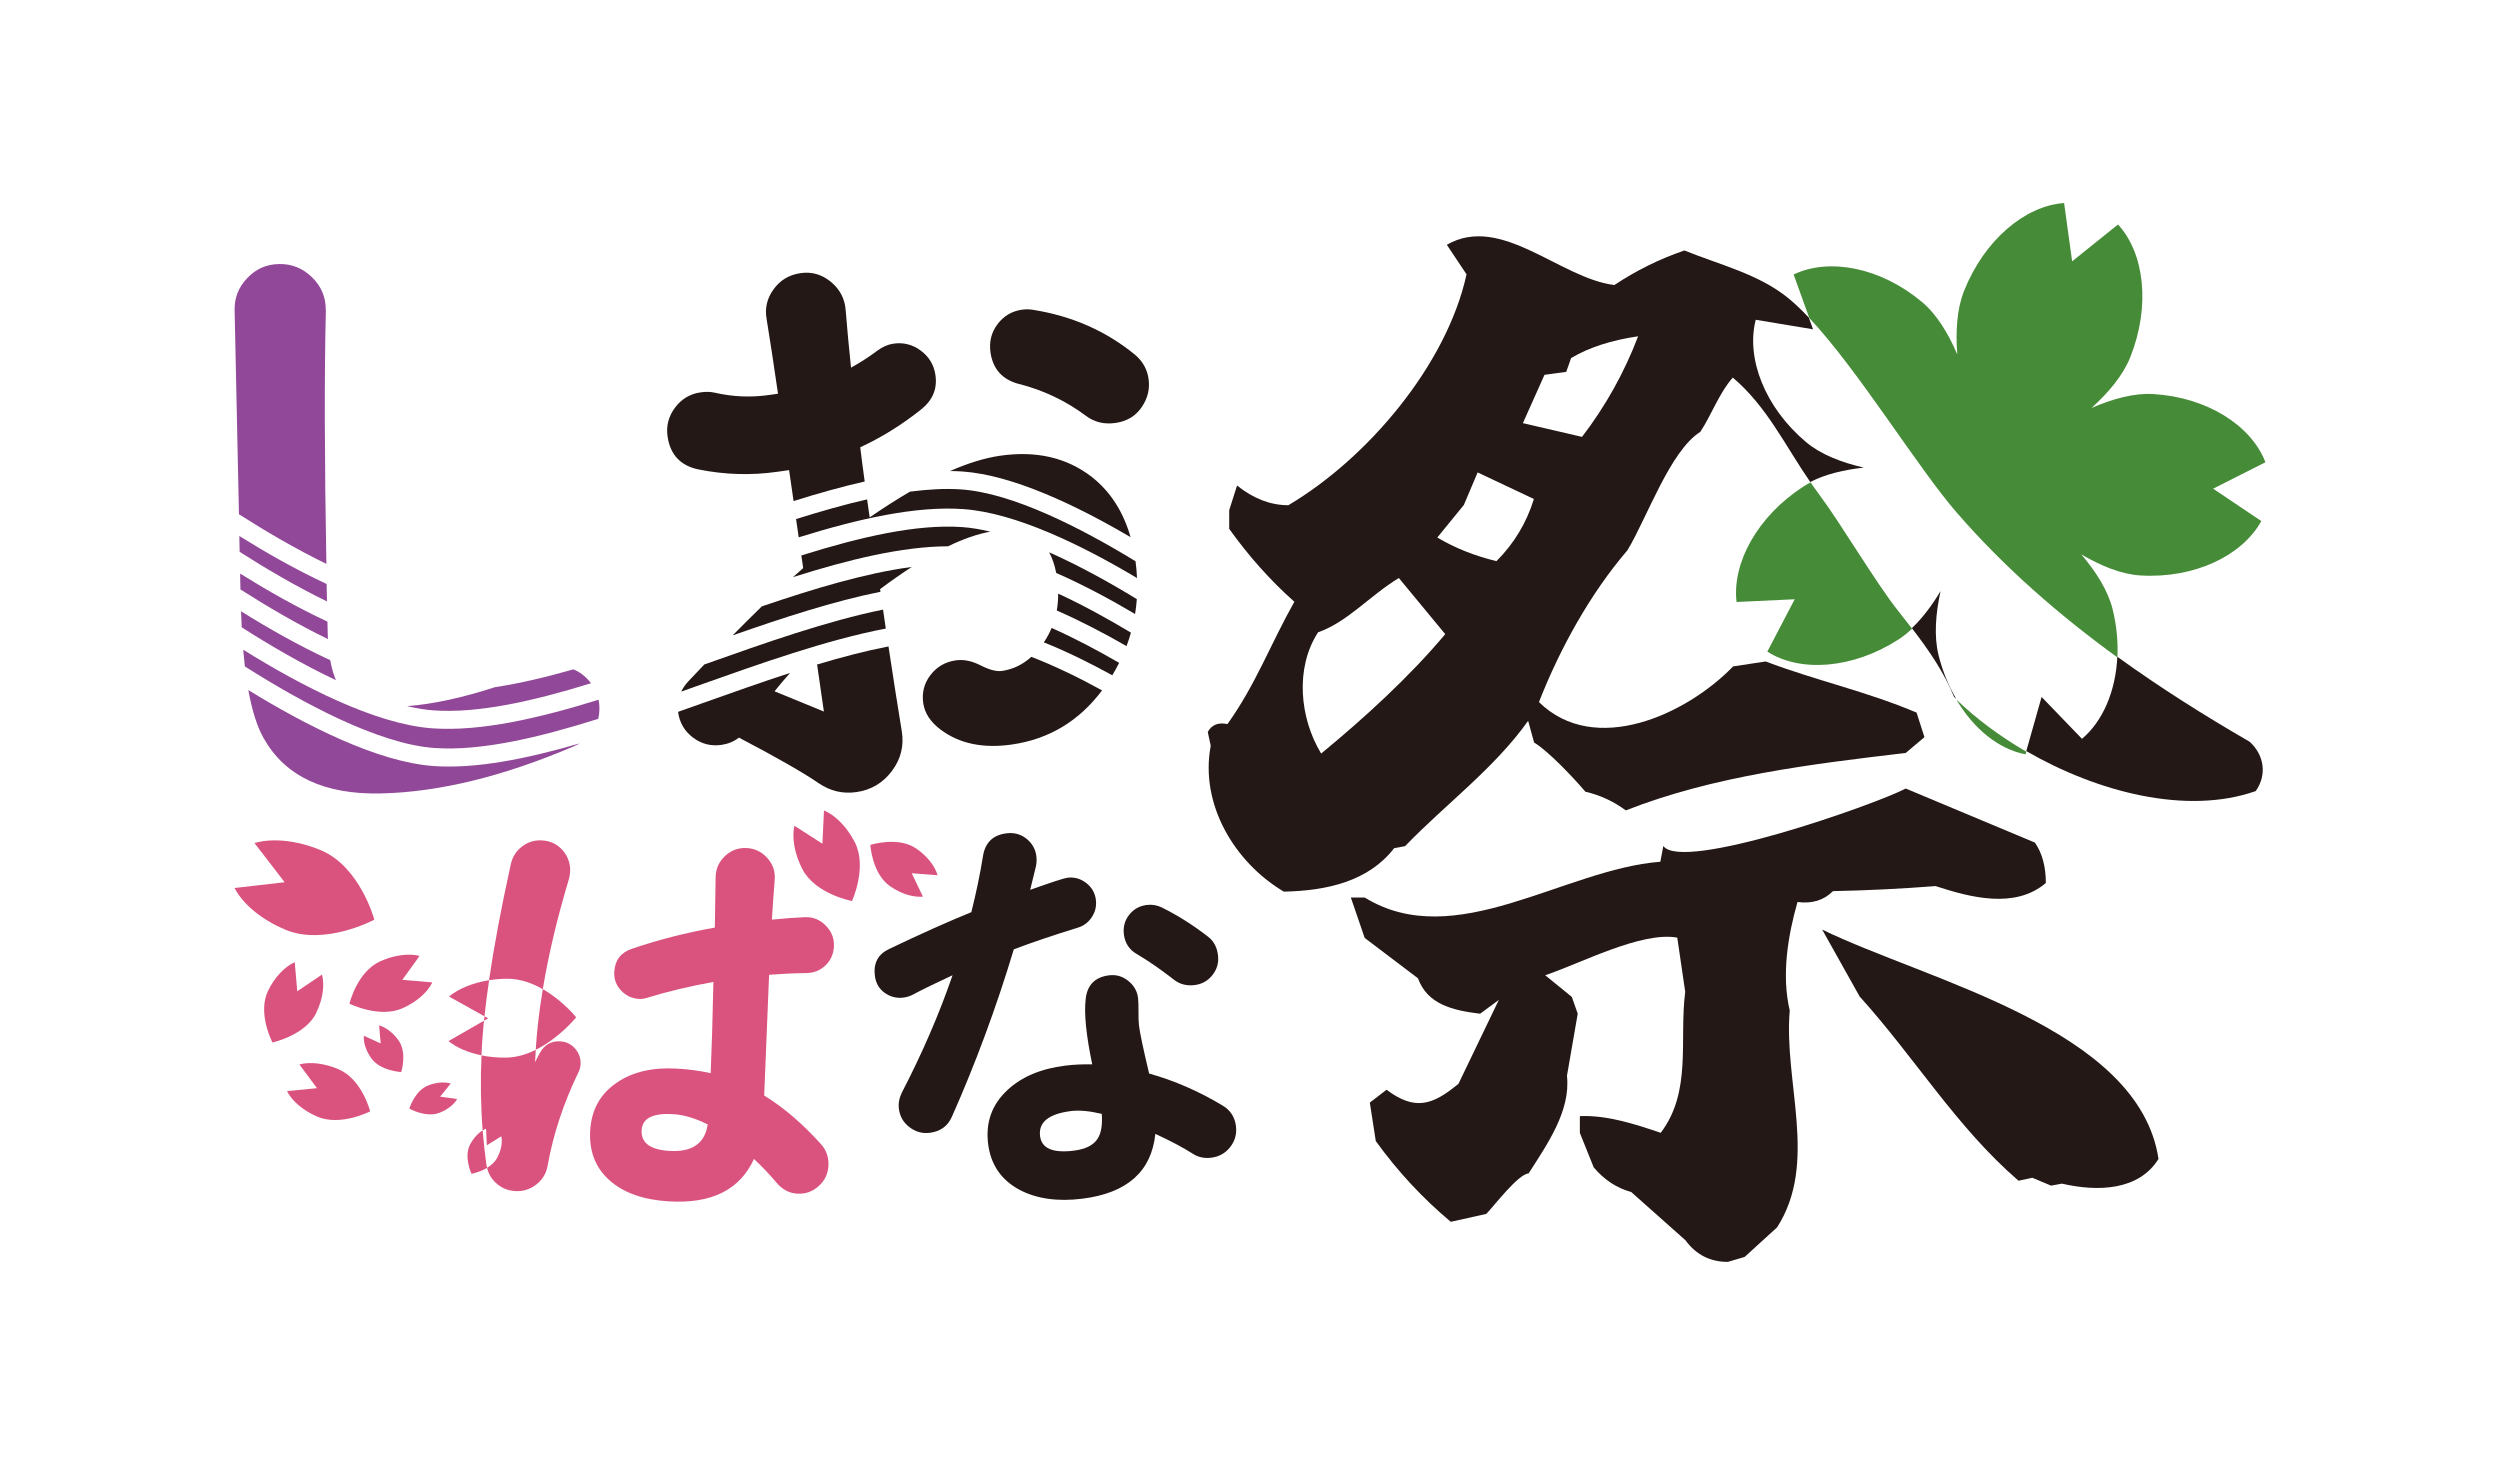
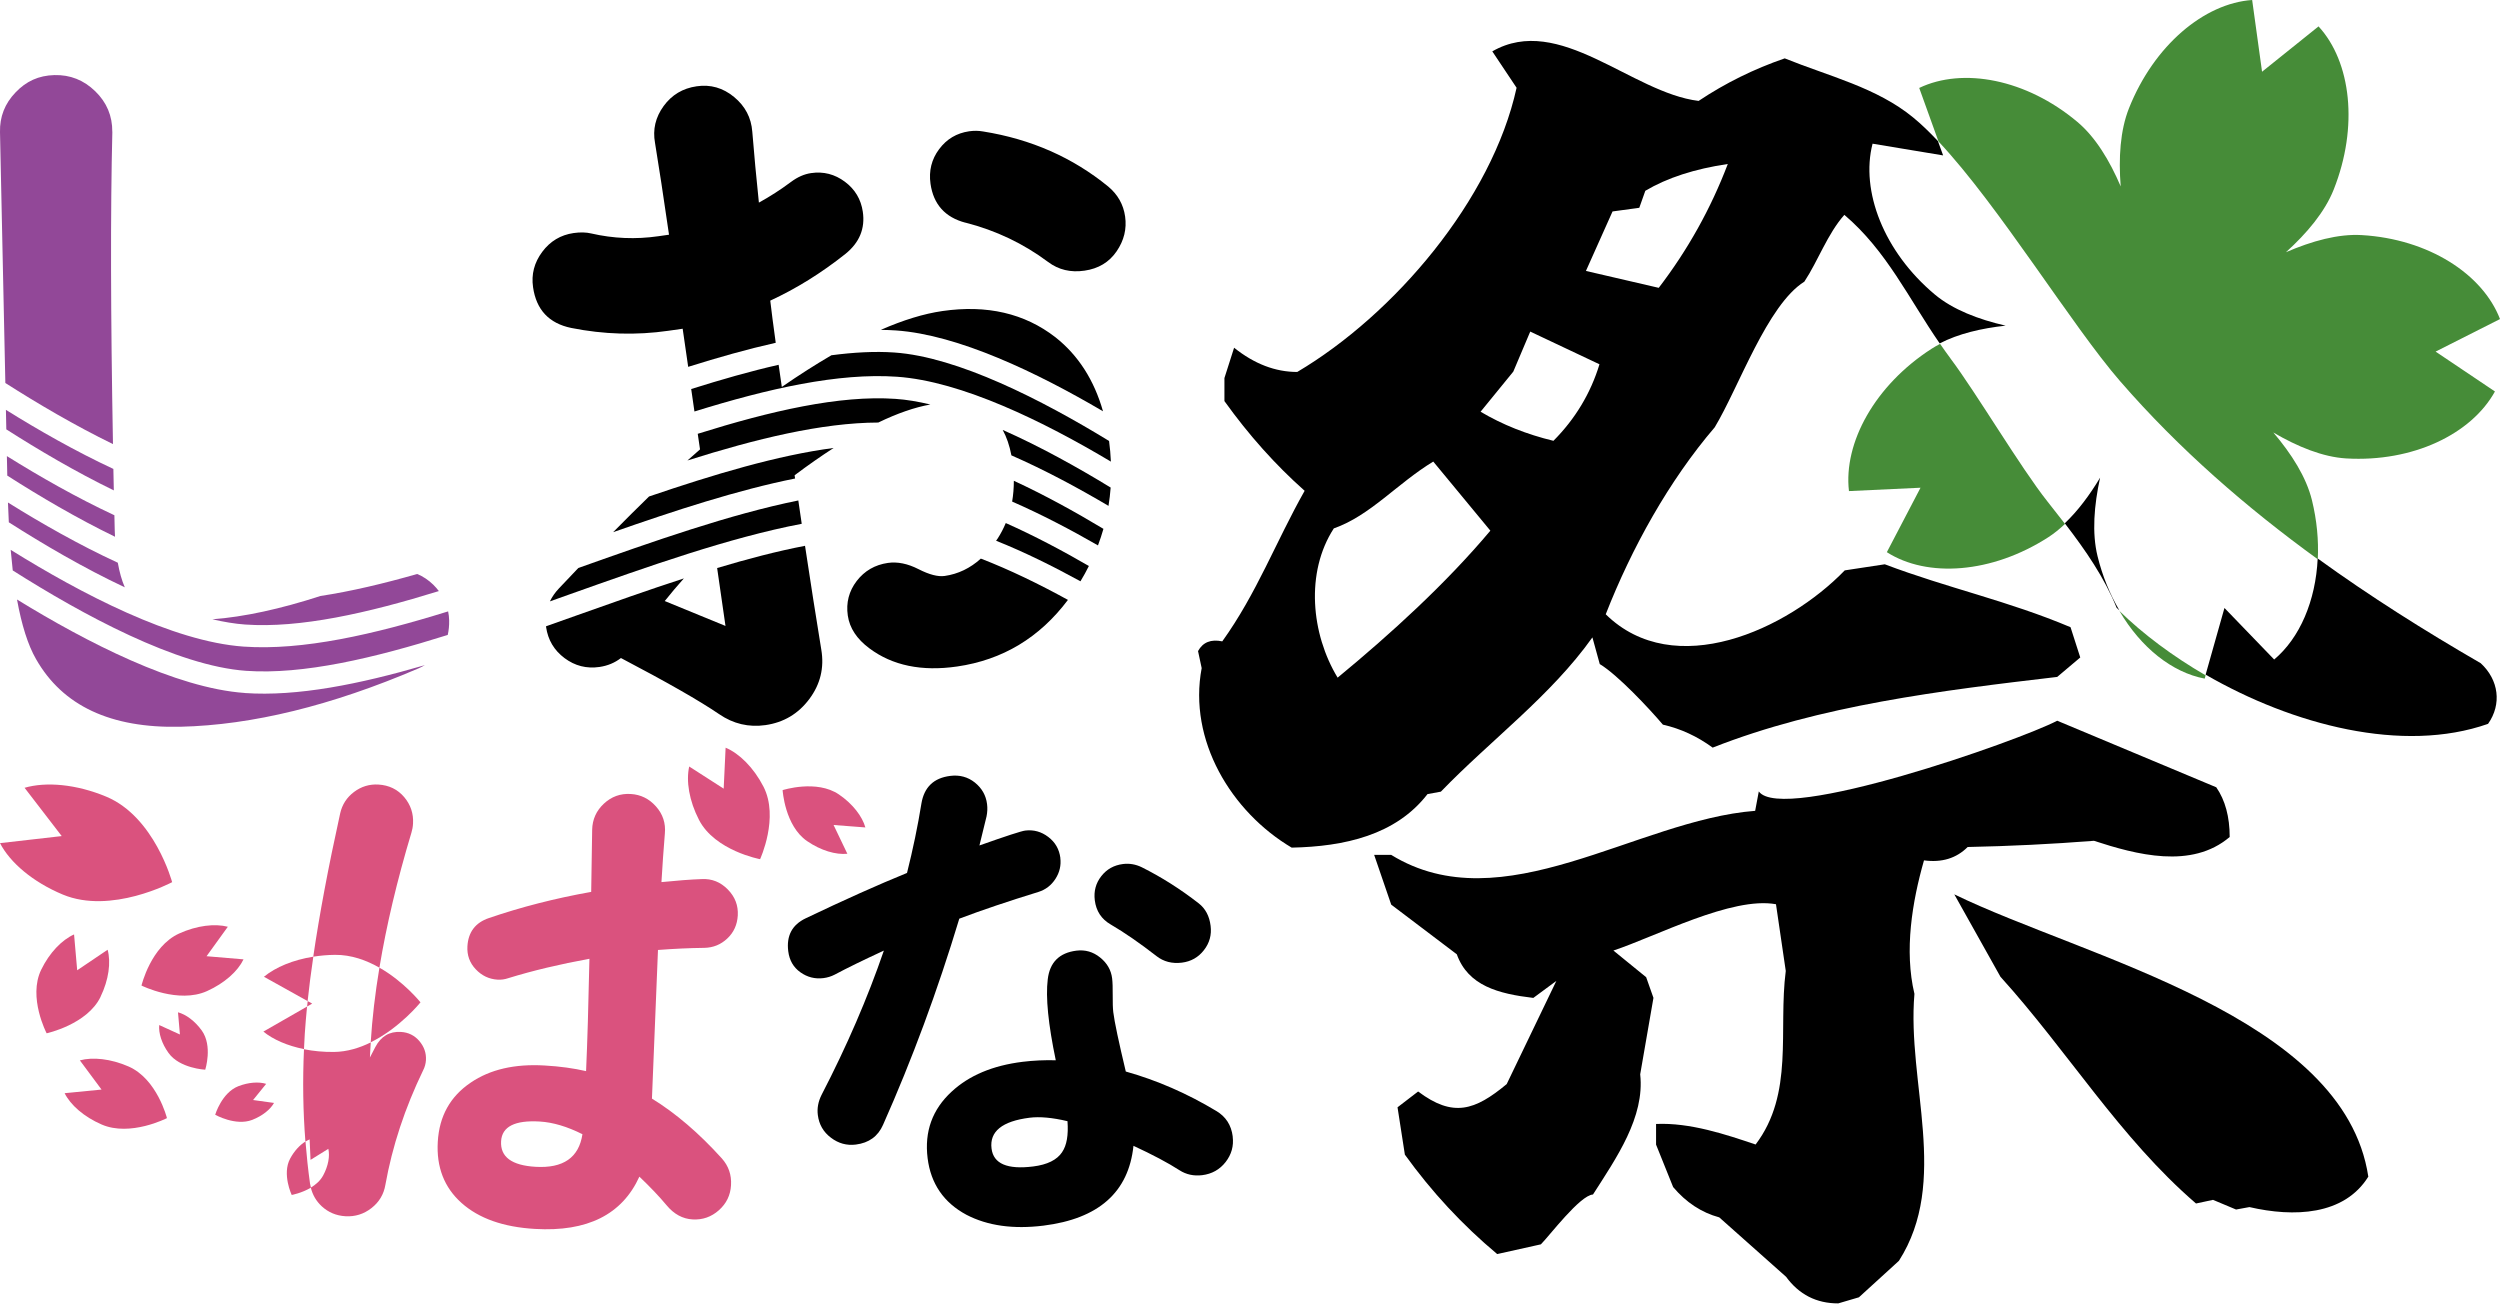
- <svg xmlns="http://www.w3.org/2000/svg" width="541" height="317" viewBox="0 0 541 317">
+ <svg xmlns="http://www.w3.org/2000/svg" width="439.49" height="229.12" viewBox="0 0 439.49 229.12">
  <defs>
    <style>
      .b {
        fill: #924898;
      }

      .c {
        fill: #468c38;
      }

      .d {
        fill: #da527e;
      }

      .e {
-         fill: #231815;
+         fill: #000000;
      }
    </style>
  </defs>
  <g>
-     <path class="d" d="m174.57,210.57c1.57-.03,2.92-.58,4.05-1.65,1.13-1.06,1.74-2.41,1.84-4.04.1-1.75-.48-3.28-1.76-4.58-1.28-1.3-2.79-1.91-4.56-1.82-1.95.07-4.32.25-7.1.53.17-2.88.37-5.73.6-8.54.17-1.81-.35-3.4-1.56-4.76-1.21-1.36-2.69-2.09-4.44-2.19-1.82-.11-3.39.46-4.72,1.7-1.33,1.24-2.02,2.77-2.06,4.59l-.17,10.92c-6.35,1.13-12.34,2.67-17.98,4.6-2.37.8-3.63,2.46-3.78,4.96-.09,1.57.39,2.91,1.46,4.04,1.06,1.13,2.35,1.74,3.85,1.83.62.04,1.26-.05,1.9-.27,4.28-1.32,9.03-2.45,14.24-3.4-.17,8.22-.37,14.8-.59,19.75-2.17-.5-4.6-.84-7.29-.99-5.26-.31-9.59.69-12.99,3.01-3.6,2.43-5.53,5.89-5.79,10.4-.26,4.45,1.13,8.03,4.17,10.75,3.04,2.72,7.35,4.25,12.92,4.57,9.2.54,15.32-2.52,18.35-9.19,1.9,1.81,3.5,3.49,4.79,5.04,1.29,1.55,2.81,2.38,4.56,2.48,1.75.1,3.29-.43,4.62-1.61,1.33-1.18,2.04-2.64,2.14-4.4.11-1.82-.43-3.38-1.61-4.71-4.01-4.44-8.11-7.95-12.29-10.52l1.06-26.13c2.78-.21,5.48-.34,8.12-.37Zm-29.67,38.49c-4.19-.25-6.21-1.74-6.05-4.5.15-2.57,2.42-3.72,6.8-3.46,2.32.14,4.81.88,7.5,2.23-.62,4.11-3.37,6.02-8.25,5.73Z" />
-     <path class="d" d="m197.29,188.97l5.6.43c-.55-1.95-2.21-4.13-4.64-5.79-3.93-2.69-9.91-.77-9.91-.77,0,0,.38,6.27,4.3,8.96,2.43,1.67,5.06,2.43,7.08,2.23l-2.42-5.06Z" />
-     <path class="d" d="m177.98,182.59l-6.07-3.9c-.57,2.54-.02,6.01,1.72,9.38,2.8,5.43,10.74,6.91,10.74,6.91,0,0,3.39-7.33.59-12.76-1.74-3.37-4.25-5.83-6.65-6.84l-.34,7.2Z" />
-     <path class="d" d="m104.84,219.93c-.03.32-.06.63-.1.95l.89-.51-.79-.44Z" />
-     <path class="d" d="m124.48,226.95c-.85-.99-1.94-1.53-3.25-1.6-2-.12-3.5.77-4.49,2.66l-.95,1.83c.03-.87.1-1.77.15-2.65-1.97.97-4.15,1.65-6.46,1.68-1.86.02-3.64-.15-5.28-.48-.25,5.5-.17,10.92.25,16.24.25-.15.49-.29.74-.39l.16,3.6,3.13-1.94c.29,1.27,0,3-.91,4.68-.5.93-1.32,1.63-2.17,2.14.31,1.27.94,2.37,1.92,3.28,1.16,1.07,2.56,1.66,4.18,1.75,1.69.1,3.21-.38,4.56-1.43,1.35-1.05,2.17-2.42,2.45-4.1,1.21-6.77,3.43-13.49,6.65-20.15.28-.55.44-1.14.48-1.76.07-1.25-.32-2.37-1.17-3.37Z" />
-     <path class="d" d="m117.46,214.05c1.23-7.4,3.09-15.3,5.63-23.74.15-.49.25-1.02.28-1.59.1-1.75-.42-3.31-1.56-4.66-1.15-1.35-2.66-2.09-4.54-2.2-1.56-.09-2.99.34-4.27,1.3-1.28.96-2.09,2.22-2.44,3.77-2.09,9.47-3.66,17.85-4.73,25.19,1.22-.19,2.5-.31,3.82-.32,2.87-.03,5.53.95,7.8,2.25Z" />
-     <path class="d" d="m104.74,220.88l-7.69,4.41c1.73,1.41,4.22,2.49,7.14,3.08.04-.9.09-1.8.14-2.7.1-1.52.24-3.12.4-4.79Z" />
-     <path class="d" d="m97.16,215.65l7.68,4.28c.26-2.45.59-5.06,1-7.81-3.57.57-6.63,1.84-8.68,3.53Z" />
-     <path class="d" d="m124.68,220.15s-2.88-3.63-7.22-6.1c-.76,4.57-1.27,8.95-1.53,13.12,5.15-2.53,8.75-7.02,8.75-7.02Z" />
-     <path class="d" d="m81.01,199.02s-3.08-11.48-11.58-15.03c-5.27-2.2-10.58-2.66-14.36-1.56l6.53,8.49-10.85,1.24c1.77,3.42,5.77,6.84,11.04,9.04,8.51,3.55,19.22-2.18,19.22-2.18Z" />
-     <path class="d" d="m75.63,217.2s6.5,3.23,11.51.97c3.11-1.4,5.43-3.51,6.42-5.58l-6.5-.55,3.74-5.18c-2.27-.59-5.43-.23-8.54,1.18-5.01,2.26-6.64,9.17-6.64,9.17Z" />
-     <path class="d" d="m104.45,244.61c-1,.62-1.98,1.67-2.7,3.02-1.45,2.71.28,6.38.28,6.38,0,0,1.76-.32,3.38-1.29-.06-.23-.12-.46-.16-.71-.34-2.45-.6-4.91-.8-7.4Z" />
-     <path class="d" d="m68.43,219.18c1.46-3.01,1.85-6.07,1.25-8.28l-5.35,3.61-.55-6.3c-2.14.96-4.32,3.2-5.78,6.21-2.35,4.85.96,11.17.96,11.17,0,0,7.13-1.55,9.48-6.41Z" />
-     <path class="d" d="m73.34,231.42c-3.13-1.36-6.29-1.69-8.55-1.07l3.81,5.13-6.49.64c1.03,2.06,3.37,4.14,6.5,5.5,5.04,2.2,11.49-1.12,11.49-1.12,0,0-1.72-6.88-6.76-9.08Z" />
-     <path class="d" d="m82.04,221.91l.34,3.89-3.64-1.66c-.13,1.4.43,3.23,1.64,4.91,1.95,2.72,6.45,2.94,6.45,2.94,0,0,1.34-4.17-.61-6.89-1.21-1.68-2.78-2.83-4.18-3.2Z" />
-     <path class="d" d="m97.54,234.48c-1.27-.4-3.08-.29-4.89.41-2.92,1.14-4.07,5.02-4.07,5.02,0,0,3.59,2.03,6.51.9,1.81-.71,3.2-1.84,3.83-2.98l-3.68-.51,2.29-2.83Z" />
+     <path class="d" d="m123.81,166.63c1.57-.03,2.92-.58,4.05-1.65,1.13-1.06,1.74-2.41,1.84-4.04.1-1.75-.48-3.28-1.76-4.58-1.28-1.3-2.79-1.91-4.56-1.82-1.95.07-4.32.25-7.1.53.17-2.88.37-5.73.6-8.54.17-1.81-.35-3.4-1.56-4.76-1.21-1.36-2.69-2.09-4.44-2.19-1.82-.11-3.39.46-4.72,1.7-1.33,1.24-2.02,2.77-2.06,4.59l-.17,10.92c-6.35,1.13-12.34,2.67-17.98,4.6-2.37.8-3.63,2.46-3.78,4.96-.09,1.57.39,2.91,1.46,4.04,1.06,1.13,2.35,1.74,3.85,1.83.62.04,1.26-.05,1.9-.27,4.28-1.32,9.03-2.45,14.24-3.4-.17,8.22-.37,14.8-.59,19.75-2.17-.5-4.6-.84-7.29-.99-5.26-.31-9.59.69-12.99,3.01-3.6,2.43-5.53,5.89-5.79,10.4-.26,4.45,1.13,8.03,4.17,10.75,3.04,2.72,7.35,4.25,12.92,4.57,9.2.54,15.32-2.52,18.35-9.19,1.9,1.81,3.5,3.49,4.79,5.04,1.29,1.55,2.81,2.38,4.56,2.48,1.75.1,3.29-.43,4.62-1.61,1.33-1.18,2.04-2.64,2.14-4.4.11-1.82-.43-3.38-1.61-4.71-4.01-4.44-8.11-7.95-12.29-10.52l1.06-26.13c2.78-.21,5.48-.34,8.12-.37Zm-29.67,38.49c-4.19-.25-6.21-1.74-6.05-4.5.15-2.57,2.42-3.72,6.8-3.46,2.32.14,4.81.88,7.5,2.23-.62,4.11-3.37,6.02-8.25,5.73Z" />
+     <path class="d" d="m146.53,145.03l5.6.43c-.55-1.95-2.21-4.13-4.64-5.79-3.93-2.69-9.91-.77-9.91-.77,0,0,.38,6.27,4.3,8.96,2.43,1.67,5.06,2.43,7.08,2.23l-2.42-5.06Z" />
+     <path class="d" d="m127.23,138.65l-6.07-3.9c-.57,2.54-.02,6.01,1.72,9.38,2.8,5.43,10.74,6.91,10.74,6.91,0,0,3.39-7.33.59-12.76-1.74-3.37-4.25-5.83-6.65-6.84l-.34,7.2Z" />
+     <path class="d" d="m54.09,175.99c-.03.32-.06.63-.1.95l.89-.51-.79-.44Z" />
+     <path class="d" d="m73.72,183.01c-.85-.99-1.94-1.53-3.25-1.6-2-.12-3.5.77-4.49,2.66l-.95,1.83c.03-.87.1-1.77.15-2.65-1.97.97-4.15,1.65-6.46,1.68-1.86.02-3.64-.15-5.28-.48-.25,5.5-.17,10.92.25,16.24.25-.15.49-.29.74-.39l.16,3.6,3.13-1.94c.29,1.27,0,3-.91,4.68-.5.93-1.32,1.63-2.17,2.14.31,1.27.94,2.37,1.92,3.28,1.16,1.07,2.56,1.66,4.18,1.75,1.69.1,3.21-.38,4.56-1.43,1.35-1.05,2.17-2.42,2.45-4.1,1.21-6.77,3.43-13.49,6.65-20.15.28-.55.44-1.14.48-1.76.07-1.25-.32-2.37-1.17-3.37Z" />
+     <path class="d" d="m66.7,170.11c1.23-7.4,3.09-15.3,5.63-23.74.15-.49.25-1.02.28-1.59.1-1.75-.42-3.31-1.56-4.66-1.15-1.35-2.66-2.09-4.54-2.2-1.56-.09-2.99.34-4.27,1.3-1.28.96-2.09,2.22-2.44,3.77-2.09,9.47-3.66,17.85-4.73,25.19,1.22-.19,2.5-.31,3.82-.32,2.87-.03,5.53.95,7.8,2.25Z" />
+     <path class="d" d="m53.99,176.94l-7.69,4.41c1.73,1.41,4.22,2.49,7.14,3.08.04-.9.09-1.8.14-2.7.1-1.52.24-3.12.4-4.79Z" />
+     <path class="d" d="m46.4,171.71l7.68,4.28c.26-2.45.59-5.06,1-7.81-3.57.57-6.63,1.84-8.68,3.53Z" />
+     <path class="d" d="m73.92,176.21s-2.88-3.63-7.22-6.1c-.76,4.57-1.27,8.95-1.53,13.12,5.15-2.53,8.75-7.02,8.75-7.02Z" />
+     <path class="d" d="m30.26,155.08s-3.08-11.48-11.58-15.03c-5.27-2.2-10.58-2.66-14.36-1.56l6.53,8.49L0,148.22c1.77,3.42,5.77,6.84,11.04,9.04,8.51,3.55,19.22-2.18,19.22-2.18Z" />
+     <path class="d" d="m24.88,173.26s6.5,3.23,11.51.97c3.11-1.4,5.43-3.51,6.42-5.58l-6.5-.55,3.74-5.18c-2.27-.59-5.43-.23-8.54,1.18-5.01,2.26-6.64,9.17-6.64,9.17Z" />
+     <path class="d" d="m53.7,200.67c-1,.62-1.98,1.67-2.7,3.02-1.45,2.71.28,6.38.28,6.38,0,0,1.76-.32,3.38-1.29-.06-.23-.12-.46-.16-.71-.34-2.45-.6-4.91-.8-7.4Z" />
+     <path class="d" d="m17.67,175.24c1.46-3.01,1.85-6.07,1.25-8.28l-5.35,3.61-.55-6.3c-2.14.96-4.32,3.2-5.78,6.21-2.35,4.85.96,11.17.96,11.17,0,0,7.13-1.55,9.48-6.41Z" />
+     <path class="d" d="m22.59,187.48c-3.13-1.36-6.29-1.69-8.55-1.07l3.81,5.13-6.49.64c1.03,2.06,3.37,4.14,6.5,5.5,5.04,2.2,11.49-1.12,11.49-1.12,0,0-1.72-6.88-6.76-9.08Z" />
+     <path class="d" d="m31.29,177.97l.34,3.89-3.64-1.66c-.13,1.4.43,3.23,1.64,4.91,1.95,2.72,6.45,2.94,6.45,2.94,0,0,1.34-4.17-.61-6.89-1.21-1.68-2.78-2.83-4.18-3.2Z" />
+     <path class="d" d="m46.79,190.54c-1.27-.4-3.08-.29-4.89.41-2.92,1.14-4.07,5.02-4.07,5.02,0,0,3.59,2.03,6.51.9,1.81-.71,3.2-1.84,3.83-2.98l-3.68-.51,2.29-2.83Z" />
  </g>
  <g>
-     <path class="b" d="m93.76,165.76c-12.13-.86-27.79-8.91-40.02-16.43.82,4.52,1.93,8.02,3.34,10.47,4.67,8.22,13.13,12.18,25.39,11.9,12.62-.29,26.55-3.71,41.8-10.24.42-.18.8-.38,1.17-.59-11.52,3.36-22.44,5.55-31.67,4.9Z" />
-     <path class="b" d="m70.5,67.1c.02-2.77-.97-5.15-2.99-7.11-2.02-1.97-4.41-2.92-7.18-2.85s-4.97,1.08-6.84,3.05c-1.88,1.97-2.79,4.3-2.72,6.98l.94,44.12c5.63,3.59,12.22,7.48,18.92,10.74-.41-22.73-.45-41.04-.11-54.91Z" />
-     <path class="b" d="m129.46,155.57c.18-.8.27-1.65.25-2.57-.01-.55-.08-1.07-.18-1.58-13.09,4.07-25.59,6.92-35.96,6.19-12.45-.88-28.59-9.32-40.94-17.01.11,1.26.23,2.46.36,3.62,12.23,7.76,28.83,16.79,41.04,17.65,10,.7,22.4-2.21,35.43-6.31Z" />
-     <path class="b" d="m70.69,126.38c-6.63-3.09-13.18-6.82-18.9-10.39l.07,3.43c5.62,3.59,12.21,7.48,18.9,10.73-.03-1.27-.05-2.53-.08-3.77Z" />
-     <path class="b" d="m71.46,142.86c-6.77-3.12-13.47-6.94-19.3-10.58.04,1.19.09,2.35.15,3.48,6.04,3.85,13.19,8.05,20.39,11.43-.53-1.22-.94-2.67-1.23-4.32Z" />
-     <path class="b" d="m70.92,137.19c-.02-.9-.04-1.78-.06-2.67-6.63-3.09-13.18-6.83-18.9-10.4l.07,3.43c5.63,3.6,12.23,7.5,18.94,10.75-.02-.37-.04-.73-.05-1.12Z" />
-     <path class="b" d="m124.07,144.85c-5.87,1.68-11.58,3.04-16.98,3.86-7.08,2.3-13.41,3.67-19,4.1,1.99.46,3.93.79,5.75.92,9.65.68,21.53-2,34.06-5.88-.29-.38-.6-.74-.96-1.1-.87-.85-1.83-1.49-2.87-1.91Z" />
+     <path class="b" d="m43.01,121.82c-12.13-.86-27.79-8.91-40.02-16.43.82,4.52,1.93,8.02,3.34,10.47,4.67,8.22,13.13,12.18,25.39,11.9,12.62-.29,26.55-3.71,41.8-10.24.42-.18.8-.38,1.17-.59-11.52,3.36-22.44,5.55-31.67,4.9Z" />
+     <path class="b" d="m19.74,23.16c.02-2.77-.97-5.15-2.99-7.11-2.02-1.97-4.41-2.92-7.18-2.85s-4.97,1.08-6.84,3.05C.85,18.2-.06,20.53,0,23.21l.94,44.12c5.63,3.59,12.22,7.48,18.92,10.74-.41-22.73-.45-41.04-.11-54.91Z" />
+     <path class="b" d="m78.71,111.63c.18-.8.27-1.65.25-2.57-.01-.55-.08-1.07-.18-1.58-13.09,4.07-25.59,6.92-35.96,6.19-12.45-.88-28.59-9.32-40.94-17.01.11,1.26.23,2.46.36,3.62,12.23,7.76,28.83,16.79,41.04,17.65,10,.7,22.4-2.21,35.43-6.31Z" />
+     <path class="b" d="m19.94,82.44c-6.63-3.09-13.18-6.82-18.9-10.39l.07,3.43c5.62,3.59,12.21,7.48,18.9,10.73-.03-1.27-.05-2.53-.08-3.77Z" />
+     <path class="b" d="m20.7,98.92c-6.77-3.12-13.47-6.94-19.3-10.58.04,1.19.09,2.35.15,3.48,6.04,3.85,13.19,8.05,20.39,11.43-.53-1.22-.94-2.67-1.23-4.32Z" />
+     <path class="b" d="m20.17,93.25c-.02-.9-.04-1.78-.06-2.67-6.63-3.09-13.18-6.83-18.9-10.4l.07,3.43c5.63,3.6,12.23,7.5,18.94,10.75-.02-.37-.04-.73-.05-1.12Z" />
+     <path class="b" d="m73.32,100.91c-5.87,1.68-11.58,3.04-16.98,3.86-7.08,2.3-13.41,3.67-19,4.1,1.99.46,3.93.79,5.75.92,9.65.68,21.53-2,34.06-5.88-.29-.38-.6-.74-.96-1.1-.87-.85-1.83-1.49-2.87-1.91Z" />
  </g>
  <g>
-     <path class="e" d="m237.15,194.76c.16,1.3-.12,2.52-.85,3.66-.73,1.14-1.73,1.91-3,2.31-5.26,1.62-9.9,3.18-13.91,4.7-3.82,12.66-8.29,24.74-13.4,36.23-.89,2.03-2.48,3.19-4.79,3.48-1.59.2-3.06-.2-4.38-1.21-1.33-1-2.09-2.33-2.3-3.99-.15-1.18.07-2.35.64-3.5,4.45-8.59,8.11-17.06,10.97-25.4-3.57,1.65-6.46,3.06-8.65,4.23-.62.32-1.28.52-1.99.61-1.48.18-2.82-.16-4.04-1.03-1.22-.87-1.93-2.1-2.13-3.7-.34-2.72.68-4.64,3.06-5.78,6.8-3.25,12.74-5.91,17.82-7.98,1.04-4.15,1.89-8.22,2.53-12.2.48-2.88,2.17-4.5,5.07-4.86,1.65-.21,3.1.19,4.33,1.17,1.23.99,1.95,2.25,2.14,3.78.09.71.06,1.43-.09,2.17l-1.25,5.11c4.71-1.67,7.39-2.54,8.05-2.62,1.48-.18,2.83.19,4.05,1.12,1.23.93,1.93,2.16,2.13,3.7Z" />
-     <path class="e" d="m267.47,243.74c-.25-2.01-1.22-3.51-2.9-4.5-5.12-3.08-10.42-5.39-15.9-6.93-1.25-5.24-1.99-8.72-2.2-10.44-.08-.65-.11-1.64-.1-2.96.01-1.32-.02-2.31-.1-2.96-.18-1.48-.89-2.71-2.13-3.7-1.23-.99-2.62-1.38-4.15-1.19-3.01.38-4.69,2.06-5.04,5.04-.39,3.17.09,7.91,1.41,14.23-1.99-.05-3.93.04-5.82.27-5.26.65-9.42,2.4-12.49,5.25-3.39,3.12-4.8,7.02-4.22,11.69.56,4.49,2.83,7.81,6.82,9.95,3.72,1.94,8.24,2.57,13.56,1.91,9.69-1.21,14.96-5.88,15.81-14.03,3.37,1.56,6.07,2.99,8.1,4.3,1.17.75,2.5,1.04,3.98.86,1.71-.21,3.09-.99,4.12-2.31,1.03-1.33,1.45-2.82,1.24-4.48Zm-29.99,2.74c-.91,1.37-2.61,2.21-5.09,2.52-4.55.57-6.99-.48-7.32-3.14-.38-3.01,1.86-4.82,6.7-5.43,1.77-.22,3.99-.02,6.65.61.18,2.44-.13,4.25-.94,5.43Z" />
-     <path class="e" d="m263.57,206.69c.2,1.6-.19,3.03-1.18,4.29-.98,1.26-2.27,1.99-3.87,2.19-1.72.21-3.2-.17-4.46-1.15-2.93-2.28-5.61-4.13-8.07-5.57-1.62-.94-2.54-2.35-2.78-4.24-.2-1.6.18-3.01,1.14-4.24.96-1.23,2.23-1.94,3.83-2.14,1.12-.14,2.23.05,3.31.58,3.46,1.73,6.78,3.84,9.97,6.32,1.2.93,1.9,2.25,2.11,3.97Z" />
-     <path class="e" d="m171.57,124.9c12.05-3.81,23.64-6.65,33.58-6.68,3.33-1.61,6.38-2.67,9.15-3.17-2.13-.51-4.18-.86-6.12-.99-9.84-.68-21.98,2.13-34.77,6.14l.4,2.74c-.71.61-1.46,1.28-2.23,1.97Z" />
-     <path class="e" d="m196.94,106.38c-2.77,1.62-5.68,3.47-8.74,5.58-.2-1.39-.38-2.67-.56-3.89-4.94,1.12-10.1,2.6-15.37,4.26l.57,3.95c12.96-4.03,25.33-6.83,35.61-6.11,11.34.79,25.77,7.86,37.6,14.92-.05-1.2-.16-2.41-.32-3.63-11.8-7.21-26.6-14.78-37.74-15.55-3.42-.24-7.14-.03-11.05.48Z" />
-     <path class="e" d="m244.65,116.23c-1.56-5.47-4.33-9.82-8.37-13.01-5.42-4.2-12.04-5.73-19.86-4.6-3.25.47-6.86,1.57-10.83,3.31.9.01,1.79.04,2.67.1,10.96.76,24.8,7.4,36.39,14.21Z" />
-     <path class="e" d="m216.83,145.19c-1.18.17-2.72-.23-4.62-1.2-1.9-.97-3.69-1.33-5.38-1.09-2.27.33-4.1,1.39-5.47,3.17-1.37,1.79-1.9,3.82-1.57,6.09.32,2.19,1.58,4.11,3.8,5.76,4.04,3.02,9.18,4.09,15.41,3.19,8.01-1.16,14.5-5.07,19.49-11.71-5-2.75-10.23-5.3-15.31-7.26-1.87,1.69-3.99,2.71-6.35,3.05Z" />
-     <path class="e" d="m227.03,119.52c.69,1.25,1.2,2.74,1.53,4.47,5.85,2.56,11.71,5.71,17.07,8.88.17-1.06.3-2.13.38-3.22-5.86-3.58-12.45-7.24-18.98-10.13Z" />
-     <path class="e" d="m186.14,96.8c4.59-2.12,9-4.86,13.24-8.23,2.46-1.99,3.48-4.45,3.05-7.4-.32-2.19-1.37-3.95-3.15-5.28-1.78-1.33-3.77-1.84-5.95-1.52-1.18.17-2.35.68-3.51,1.54-1.86,1.39-3.75,2.6-5.66,3.65-.45-4.32-.84-8.47-1.16-12.46-.18-2.46-1.25-4.5-3.2-6.11-1.95-1.61-4.15-2.24-6.58-1.88-2.44.35-4.38,1.51-5.81,3.48-1.43,1.97-1.94,4.12-1.51,6.47.65,3.94,1.47,9.32,2.46,16.14l-1.89.27c-3.96.57-7.89.41-11.79-.49-.89-.21-1.92-.24-3.1-.07-2.27.33-4.11,1.43-5.51,3.31-1.4,1.88-1.94,3.95-1.61,6.22.57,3.96,2.8,6.34,6.7,7.15,5.75,1.15,11.44,1.31,17.08.5l2.52-.36.97,6.7c5.25-1.65,10.41-3.11,15.39-4.23-.44-3.22-.77-5.7-.96-7.4Z" />
-     <path class="e" d="m158.53,137.5c10.97-3.84,21.92-7.42,32-9.44-.03-.19-.06-.38-.08-.57,2.38-1.79,4.67-3.38,6.86-4.8-9.87,1.29-21.05,4.65-32.45,8.53-1.97,1.92-4.08,4.01-6.32,6.28Z" />
-     <path class="e" d="m226.13,138.63c-.08.13-.18.24-.26.37,4.98,1.99,10.02,4.49,14.83,7.13.54-.89,1.03-1.78,1.48-2.69-4.67-2.71-9.66-5.35-14.61-7.55-.4.95-.87,1.87-1.44,2.74Z" />
-     <path class="e" d="m178.29,153.98c-6.03-2.48-9.59-3.94-10.68-4.38,1.04-1.31,2.17-2.64,3.36-3.98-6.24,2.03-12.61,4.29-18.91,6.53-1.77.63-3.54,1.26-5.32,1.89,0,.04,0,.08.01.13.33,2.27,1.41,4.09,3.24,5.46,1.83,1.37,3.88,1.89,6.15,1.56,1.43-.21,2.68-.73,3.77-1.57,8.08,4.24,13.84,7.53,17.27,9.87,2.48,1.7,5.19,2.34,8.14,1.92,3.2-.46,5.77-1.99,7.71-4.59,1.94-2.6,2.64-5.49,2.1-8.68-.93-5.67-1.88-11.76-2.86-18.25-4.93.95-10.12,2.31-15.45,3.91l1.47,10.19Z" />
-     <path class="e" d="m228.68,132.11c5.14,2.25,10.29,4.94,15.1,7.71.36-.96.68-1.93.96-2.91-4.94-2.97-10.34-5.95-15.75-8.45,0,1.26-.1,2.48-.3,3.65Z" />
-     <path class="e" d="m152.42,143.79c-1.12,1.17-2.25,2.36-3.42,3.6-.68.72-1.2,1.48-1.58,2.27,1.11-.4,2.23-.79,3.34-1.19,13.93-4.95,28.17-10.01,40.93-12.45-.2-1.35-.4-2.72-.6-4.1-12.01,2.43-25.47,7.18-38.67,11.87Z" />
-     <path class="e" d="m220.49,83.08c5.35,1.37,10.19,3.68,14.53,6.92,1.83,1.37,3.96,1.88,6.4,1.52,2.44-.35,4.32-1.48,5.63-3.39,1.31-1.91,1.81-3.95,1.5-6.14-.3-2.1-1.29-3.85-2.95-5.24-6.24-5.11-13.57-8.35-22.02-9.7-.79-.14-1.61-.15-2.45-.03-2.19.32-3.95,1.36-5.28,3.15-1.33,1.78-1.83,3.81-1.51,6.08.52,3.62,2.57,5.9,6.14,6.84Z" />
-     <path class="e" d="m418.83,191.74c7.49,2.45,17.19,5.04,23.89-.66,0-3.55-.79-6.47-2.36-8.74l-27.96-11.7c-6.81,3.56-48.37,18.13-52.46,12.43l-.64,3.41c-20.91,1.62-44.39,19.8-63.99,7.74h-2.99s3,8.75,3,8.75c0,0,11.53,8.73,11.53,8.73,1.99,5.55,7.33,6.94,13.45,7.67l4.05-2.99s-8.73,18.14-8.73,18.14c-5.59,4.64-9.42,5.92-15.57,1.3l-3.62,2.78,1.29,8.32c4.7,6.53,10.11,12.36,16.23,17.48l7.68-1.71c1.46-1.45,6.88-8.64,9.16-8.76,4.12-6.44,9.13-13.6,8.3-21.13l2.33-13.44-1.28-3.63-5.76-4.69c7.45-2.46,20.82-9.55,28.58-8.14,0,0,1.72,11.73,1.72,11.73-1.34,10.47,1.5,21.53-5.3,30.51-5.22-1.76-11.51-3.88-17.5-3.61v3.63s3,7.46,3,7.46c2.28,2.7,4.98,4.48,8.11,5.33l11.74,10.44c2.28,3.12,5.34,4.69,9.18,4.68l3.63-1.07s7.03-6.41,7.03-6.41c8.95-13.98,1.39-31.31,2.73-46.93-1.81-7.62-.41-16.15,1.68-23.47,3.13.42,5.69-.36,7.68-2.35,7.39-.15,14.79-.51,22.18-1.09Z" />
-     <path class="e" d="m458.19,142.12c-.35,7.45-3.14,13.97-7.65,17.76l-8.74-9.06-3.31,11.72c15.33,8.86,34.67,13.92,49.65,8.65,2.44-3.46,1.89-7.73-1.29-10.66-9.84-5.69-19.47-11.76-28.66-18.41Z" />
-     <path class="e" d="m394.31,201.15l8.12,14.5c11.84,13.07,20.97,28.31,34.38,39.86l2.99-.64,4.05,1.7s2.35-.43,2.35-.43c7.78,1.8,16.64,1.5,20.9-5.35-4.26-28.27-49.8-38.45-72.79-49.63Z" />
-     <path class="e" d="m419.94,127.91c-1.83,3.05-3.9,5.84-6.21,8.02,3.71,4.82,6.97,9.58,9.11,14.85.16.16.33.31.49.47-1.65-2.82-2.98-6.02-3.84-9.53-1-4.07-.62-8.93.45-13.81Z" />
-     <path class="e" d="m414.74,154.2c-10.95-4.63-21.65-6.89-32.65-11.06l-7.04,1.07c-10.11,10.45-29.96,19.56-42.02,7.72,4.54-11.61,11.12-23.49,19.16-32.87,4.24-7.03,9.22-21.5,15.76-25.61,2.4-3.63,4.06-8.39,7.03-11.74,7.41,6.29,11.29,14.67,16.76,22.6,3.29-1.71,7.35-2.66,11.59-3.12-4.79-1.1-9.27-2.82-12.45-5.48-8.98-7.52-13.08-18.21-10.94-26.51l12.4,2.06-.91-2.52c-1.48-1.58-2.92-2.97-4.31-4.11-6.42-5.31-14.94-7.31-22.62-10.43-5.41,1.86-10.45,4.35-15.14,7.48-11.79-1.43-24.5-15.48-36.27-8.71l4.27,6.4c-4.32,19.69-21.5,39.86-38.56,49.96-3.84,0-7.54-1.41-11.1-4.26l-1.7,5.33v4.05c4.28,5.97,8.98,11.23,14.1,15.77-5.03,8.9-8.43,18.06-14.48,26.47-1.99-.42-3.41.15-4.26,1.71,0,0,.64,2.99.64,2.99-2.4,12.67,5.19,25.26,15.82,31.56,9.26-.19,18.3-2.19,23.88-9.41l2.35-.43c8.79-9.1,19.31-16.81,26.64-27.12l1.29,4.69c3.16,1.9,8.7,7.82,11.1,10.65,3.13.71,6.05,2.06,8.75,4.04,18.91-7.45,40.2-10.03,60.57-12.43l4.05-3.42-1.71-5.33Zm-80.5-73.09l4.69-.64,1.06-2.99c3.84-2.28,8.67-3.85,14.5-4.71-2.98,7.83-7.02,15.08-12.14,21.77l-12.8-2.97,4.68-10.46Zm-48.34,81.96c-4.66-7.68-5.69-18.5-.67-26.24,6.41-2.25,11.09-7.86,17.48-11.75l10.04,12.15c-7.84,9.33-17.5,18.13-26.85,25.84Zm37.93-41.64c-4.69-1.13-8.96-2.83-12.8-5.11l5.75-7.05,2.98-7.04,12.17,5.75c-1.56,5.12-4.26,9.6-8.09,13.45Z" />
+     <path class="e" d="m186.4,150.83c.16,1.3-.12,2.52-.85,3.66-.73,1.14-1.73,1.91-3,2.31-5.26,1.62-9.9,3.18-13.91,4.7-3.82,12.66-8.29,24.74-13.4,36.23-.89,2.03-2.48,3.19-4.79,3.48-1.59.2-3.06-.2-4.38-1.21-1.33-1-2.09-2.33-2.3-3.99-.15-1.18.07-2.35.64-3.5,4.45-8.59,8.11-17.06,10.97-25.4-3.57,1.65-6.46,3.06-8.65,4.23-.62.32-1.28.52-1.99.61-1.48.18-2.82-.16-4.04-1.03-1.22-.87-1.93-2.1-2.13-3.7-.34-2.72.68-4.64,3.06-5.78,6.8-3.25,12.74-5.91,17.82-7.98,1.04-4.15,1.89-8.22,2.53-12.2.48-2.88,2.17-4.5,5.07-4.86,1.65-.21,3.1.19,4.33,1.17,1.23.99,1.95,2.25,2.14,3.78.09.71.06,1.43-.09,2.17l-1.25,5.11c4.71-1.67,7.39-2.54,8.05-2.62,1.48-.18,2.83.19,4.05,1.12,1.23.93,1.93,2.16,2.13,3.7Z" />
+     <path class="e" d="m216.71,199.8c-.25-2.01-1.22-3.51-2.9-4.5-5.12-3.08-10.42-5.39-15.9-6.93-1.25-5.24-1.99-8.72-2.2-10.44-.08-.65-.11-1.64-.1-2.96.01-1.32-.02-2.31-.1-2.96-.18-1.48-.89-2.71-2.13-3.7-1.23-.99-2.62-1.38-4.15-1.19-3.01.38-4.69,2.06-5.04,5.04-.39,3.17.09,7.91,1.41,14.23-1.99-.05-3.93.04-5.82.27-5.26.65-9.42,2.4-12.49,5.25-3.39,3.12-4.8,7.02-4.22,11.69.56,4.49,2.83,7.81,6.82,9.95,3.72,1.94,8.24,2.57,13.56,1.91,9.69-1.21,14.96-5.88,15.81-14.03,3.37,1.56,6.07,2.99,8.1,4.3,1.17.75,2.5,1.04,3.98.86,1.71-.21,3.09-.99,4.12-2.31,1.03-1.33,1.45-2.82,1.24-4.48Zm-29.99,2.74c-.91,1.37-2.61,2.21-5.09,2.52-4.55.57-6.99-.48-7.32-3.14-.38-3.01,1.86-4.82,6.7-5.43,1.77-.22,3.99-.02,6.65.61.18,2.44-.13,4.25-.94,5.43Z" />
+     <path class="e" d="m212.82,162.75c.2,1.6-.19,3.03-1.18,4.29-.98,1.26-2.27,1.99-3.87,2.19-1.72.21-3.2-.17-4.46-1.15-2.93-2.28-5.61-4.13-8.07-5.57-1.62-.94-2.54-2.35-2.78-4.24-.2-1.6.18-3.01,1.14-4.24.96-1.23,2.23-1.94,3.83-2.14,1.12-.14,2.23.05,3.31.58,3.46,1.73,6.78,3.84,9.97,6.32,1.2.93,1.9,2.25,2.11,3.97Z" />
+     <path class="e" d="m120.82,80.96c12.05-3.81,23.64-6.65,33.58-6.68,3.33-1.61,6.38-2.67,9.15-3.17-2.13-.51-4.18-.86-6.12-.99-9.84-.68-21.98,2.13-34.77,6.14l.4,2.74c-.71.61-1.46,1.28-2.23,1.97Z" />
+     <path class="e" d="m146.18,62.44c-2.77,1.62-5.68,3.47-8.74,5.58-.2-1.39-.38-2.67-.56-3.89-4.94,1.12-10.1,2.6-15.37,4.26l.57,3.95c12.96-4.03,25.33-6.83,35.61-6.11,11.34.79,25.77,7.86,37.6,14.92-.05-1.2-.16-2.41-.32-3.63-11.8-7.21-26.6-14.78-37.74-15.55-3.42-.24-7.14-.03-11.05.48Z" />
+     <path class="e" d="m193.9,72.29c-1.56-5.47-4.33-9.82-8.37-13.01-5.42-4.2-12.04-5.73-19.86-4.6-3.25.47-6.86,1.57-10.83,3.31.9.01,1.79.04,2.67.1,10.96.76,24.8,7.4,36.39,14.21Z" />
+     <path class="e" d="m166.08,101.25c-1.18.17-2.72-.23-4.62-1.2-1.9-.97-3.69-1.33-5.38-1.09-2.27.33-4.1,1.39-5.47,3.17-1.37,1.79-1.9,3.82-1.57,6.09.32,2.19,1.58,4.11,3.8,5.76,4.04,3.02,9.18,4.09,15.41,3.19,8.01-1.16,14.5-5.07,19.49-11.71-5-2.75-10.23-5.3-15.31-7.26-1.87,1.69-3.99,2.71-6.35,3.05Z" />
+     <path class="e" d="m176.27,75.58c.69,1.25,1.2,2.74,1.53,4.47,5.85,2.56,11.71,5.71,17.07,8.88.17-1.06.3-2.13.38-3.22-5.86-3.58-12.45-7.24-18.98-10.13Z" />
+     <path class="e" d="m135.39,52.86c4.59-2.12,9-4.86,13.24-8.23,2.46-1.99,3.48-4.45,3.05-7.4-.32-2.19-1.37-3.95-3.15-5.28-1.78-1.33-3.77-1.84-5.95-1.52-1.18.17-2.35.68-3.51,1.54-1.86,1.39-3.75,2.6-5.66,3.65-.45-4.32-.84-8.47-1.16-12.46-.18-2.46-1.25-4.5-3.2-6.11-1.95-1.61-4.15-2.24-6.58-1.88-2.44.35-4.38,1.51-5.81,3.48-1.43,1.97-1.94,4.12-1.51,6.47.65,3.94,1.47,9.32,2.46,16.14l-1.89.27c-3.96.57-7.89.41-11.79-.49-.89-.21-1.92-.24-3.1-.07-2.27.33-4.11,1.43-5.51,3.31-1.4,1.88-1.94,3.95-1.61,6.22.57,3.96,2.8,6.34,6.7,7.15,5.75,1.15,11.44,1.31,17.08.5l2.52-.36.97,6.7c5.25-1.65,10.41-3.11,15.39-4.23-.44-3.22-.77-5.7-.96-7.4Z" />
+     <path class="e" d="m107.77,93.56c10.97-3.84,21.92-7.42,32-9.44-.03-.19-.06-.38-.08-.57,2.38-1.79,4.67-3.38,6.86-4.8-9.87,1.29-21.05,4.65-32.45,8.53-1.97,1.92-4.08,4.01-6.32,6.28Z" />
+     <path class="e" d="m175.37,94.69c-.08.13-.18.24-.26.37,4.98,1.99,10.02,4.49,14.83,7.13.54-.89,1.03-1.78,1.48-2.69-4.67-2.71-9.66-5.35-14.61-7.55-.4.95-.87,1.87-1.44,2.74Z" />
+     <path class="e" d="m127.54,110.04c-6.03-2.48-9.59-3.94-10.68-4.38,1.04-1.31,2.17-2.64,3.36-3.98-6.24,2.03-12.61,4.29-18.91,6.53-1.77.63-3.54,1.26-5.32,1.89,0,.04,0,.08.01.13.33,2.27,1.41,4.09,3.24,5.46,1.83,1.37,3.88,1.89,6.15,1.56,1.43-.21,2.68-.73,3.77-1.57,8.08,4.24,13.84,7.53,17.27,9.87,2.48,1.7,5.19,2.34,8.14,1.92,3.2-.46,5.77-1.99,7.71-4.59,1.94-2.6,2.64-5.49,2.1-8.68-.93-5.67-1.88-11.76-2.86-18.25-4.93.95-10.12,2.31-15.45,3.91l1.47,10.19Z" />
+     <path class="e" d="m177.92,88.17c5.14,2.25,10.29,4.94,15.1,7.71.36-.96.68-1.93.96-2.91-4.94-2.97-10.34-5.95-15.75-8.45,0,1.26-.1,2.48-.3,3.65Z" />
+     <path class="e" d="m101.67,99.85c-1.12,1.17-2.25,2.36-3.42,3.6-.68.72-1.2,1.48-1.58,2.27,1.11-.4,2.23-.79,3.34-1.19,13.93-4.95,28.17-10.01,40.93-12.45-.2-1.35-.4-2.72-.6-4.1-12.01,2.43-25.47,7.18-38.67,11.87Z" />
+     <path class="e" d="m169.73,39.14c5.35,1.37,10.19,3.68,14.53,6.92,1.83,1.37,3.96,1.88,6.4,1.52,2.44-.35,4.32-1.48,5.63-3.39,1.31-1.91,1.81-3.95,1.5-6.14-.3-2.1-1.29-3.85-2.95-5.24-6.24-5.11-13.57-8.35-22.02-9.7-.79-.14-1.61-.15-2.45-.03-2.19.32-3.95,1.36-5.28,3.15-1.33,1.78-1.83,3.81-1.51,6.08.52,3.62,2.57,5.9,6.14,6.84Z" />
+     <path class="e" d="m368.08,147.8c7.49,2.45,17.19,5.04,23.89-.66,0-3.55-.79-6.47-2.36-8.74l-27.96-11.7c-6.81,3.56-48.37,18.13-52.46,12.43l-.64,3.41c-20.91,1.62-44.39,19.8-63.99,7.74h-2.99s3,8.75,3,8.75c0,0,11.53,8.73,11.53,8.73,1.99,5.55,7.33,6.94,13.45,7.67l4.05-2.99s-8.73,18.14-8.73,18.14c-5.59,4.64-9.42,5.92-15.57,1.3l-3.62,2.78,1.29,8.32c4.7,6.53,10.11,12.36,16.23,17.48l7.68-1.71c1.46-1.45,6.88-8.64,9.16-8.76,4.12-6.44,9.13-13.6,8.3-21.13l2.33-13.44-1.28-3.63-5.76-4.69c7.45-2.46,20.82-9.55,28.58-8.14,0,0,1.72,11.73,1.72,11.73-1.34,10.47,1.5,21.53-5.3,30.51-5.22-1.76-11.51-3.88-17.5-3.61v3.63s3,7.46,3,7.46c2.28,2.7,4.98,4.48,8.11,5.33l11.74,10.44c2.28,3.12,5.34,4.69,9.18,4.68l3.63-1.07s7.03-6.41,7.03-6.41c8.95-13.98,1.39-31.31,2.73-46.93-1.81-7.62-.41-16.15,1.68-23.47,3.13.42,5.69-.36,7.68-2.35,7.39-.15,14.79-.51,22.18-1.09Z" />
+     <path class="e" d="m407.44,98.18c-.35,7.45-3.14,13.97-7.65,17.76l-8.74-9.06-3.31,11.72c15.33,8.86,34.67,13.92,49.65,8.65,2.44-3.46,1.89-7.73-1.29-10.66-9.84-5.69-19.47-11.76-28.66-18.41Z" />
+     <path class="e" d="m343.55,157.21l8.12,14.5c11.84,13.07,20.97,28.31,34.38,39.86l2.99-.64,4.05,1.7s2.35-.43,2.35-.43c7.78,1.8,16.64,1.5,20.9-5.35-4.26-28.27-49.8-38.45-72.79-49.63Z" />
+     <path class="e" d="m369.19,83.97c-1.83,3.05-3.9,5.84-6.21,8.02,3.71,4.82,6.97,9.58,9.11,14.85.16.16.33.31.49.47-1.65-2.82-2.98-6.02-3.84-9.53-1-4.07-.62-8.93.45-13.81Z" />
+     <path class="e" d="m363.99,110.26c-10.95-4.63-21.65-6.89-32.65-11.06l-7.04,1.07c-10.11,10.45-29.96,19.56-42.02,7.72,4.54-11.61,11.12-23.49,19.16-32.87,4.24-7.03,9.22-21.5,15.76-25.61,2.4-3.63,4.06-8.39,7.03-11.74,7.41,6.29,11.29,14.67,16.76,22.6,3.29-1.71,7.35-2.66,11.59-3.12-4.79-1.1-9.27-2.82-12.45-5.48-8.98-7.52-13.08-18.21-10.94-26.51l12.4,2.06-.91-2.52c-1.48-1.58-2.92-2.97-4.31-4.11-6.42-5.31-14.94-7.31-22.62-10.43-5.41,1.86-10.45,4.35-15.14,7.48-11.79-1.43-24.5-15.48-36.27-8.71l4.27,6.4c-4.32,19.69-21.5,39.86-38.56,49.96-3.84,0-7.54-1.41-11.1-4.26l-1.7,5.33v4.05c4.28,5.97,8.98,11.23,14.1,15.77-5.03,8.9-8.43,18.06-14.48,26.47-1.99-.42-3.41.15-4.26,1.71,0,0,.64,2.99.64,2.99-2.4,12.67,5.19,25.26,15.82,31.56,9.26-.19,18.3-2.19,23.88-9.41l2.35-.43c8.79-9.1,19.31-16.81,26.64-27.12l1.29,4.69c3.16,1.9,8.7,7.82,11.1,10.65,3.13.71,6.05,2.06,8.75,4.04,18.91-7.45,40.2-10.03,60.57-12.43l4.05-3.42-1.71-5.33Zm-80.5-73.09l4.69-.64,1.06-2.99c3.84-2.28,8.67-3.85,14.5-4.71-2.98,7.83-7.02,15.08-12.14,21.77l-12.8-2.97,4.68-10.46Zm-48.34,81.96c-4.66-7.68-5.69-18.5-.67-26.24,6.41-2.25,11.09-7.86,17.48-11.75l10.04,12.15c-7.84,9.33-17.5,18.13-26.85,25.84Zm37.93-41.64c-4.69-1.13-8.96-2.83-12.8-5.11l5.75-7.05,2.98-7.04,12.17,5.75c-1.56,5.12-4.26,9.6-8.09,13.45Z" />
  </g>
  <g>
-     <path class="c" d="m393.63,106.94c-.63-.84-1.23-1.7-1.82-2.55-.52.27-1.03.56-1.51.87-9.95,6.41-15.5,16.53-14.51,25.01l12.58-.59-5.92,11.33c7.09,4.54,18.44,3.78,28.39-2.63,1.02-.66,1.99-1.45,2.93-2.34-1-1.3-2.02-2.6-3.07-3.92-4.73-5.95-12.5-19.09-17.07-25.17Z" />
-     <path class="c" d="m438.33,163.24l.16-.58c-5.77-3.35-10.97-7.23-15.15-11.31,3.76,6.42,9.24,10.8,14.99,11.89Z" />
-     <path class="c" d="m458.21,142.26c.16-3.33-.16-6.84-1.03-10.39-1-4.07-3.59-8.14-6.79-11.9,4.24,2.49,8.68,4.31,12.81,4.56,11.7.69,22.01-4.27,26.15-11.77l-10.43-7.01,11.32-5.72c-3.05-7.93-12.59-14.07-24.29-14.76-4.14-.25-8.79,1.04-13.34,3.01,3.7-3.35,6.83-7.08,8.39-11,4.4-11.07,3.06-22.48-2.66-28.7l-9.93,7.97-1.74-12.61c-8.42.58-17.25,7.96-21.65,19.02-1.56,3.92-1.85,8.78-1.46,13.75-1.95-4.56-4.45-8.69-7.63-11.35-8.97-7.53-20.13-9.63-27.79-5.96l3.39,9.41c10.66,11.35,23.49,32.44,31.96,42.18,10.34,11.9,22.12,22.13,34.72,31.27Z" />
+     <path class="c" d="m342.88,63c-.63-.84-1.23-1.7-1.82-2.55-.52.27-1.03.56-1.51.87-9.95,6.41-15.5,16.53-14.51,25.01l12.58-.59-5.92,11.33c7.09,4.54,18.44,3.78,28.39-2.63,1.02-.66,1.99-1.45,2.93-2.34-1-1.3-2.02-2.6-3.07-3.92-4.73-5.95-12.5-19.09-17.07-25.17Z" />
+     <path class="c" d="m387.58,119.3l.16-.58c-5.77-3.35-10.97-7.23-15.15-11.31,3.76,6.42,9.24,10.8,14.99,11.89Z" />
+     <path class="c" d="m407.46,98.32c.16-3.33-.16-6.84-1.03-10.39-1-4.07-3.59-8.14-6.79-11.9,4.24,2.49,8.68,4.31,12.81,4.56,11.7.69,22.01-4.27,26.15-11.77l-10.43-7.01,11.32-5.72c-3.05-7.93-12.59-14.07-24.29-14.76-4.14-.25-8.79,1.04-13.34,3.01,3.7-3.35,6.83-7.08,8.39-11,4.4-11.07,3.06-22.48-2.66-28.7l-9.93,7.97-1.74-12.61c-8.42.58-17.25,7.96-21.65,19.02-1.56,3.92-1.85,8.78-1.46,13.75-1.95-4.56-4.45-8.69-7.63-11.35-8.97-7.53-20.13-9.63-27.79-5.96l3.39,9.41c10.66,11.35,23.49,32.44,31.96,42.18,10.34,11.9,22.12,22.13,34.72,31.27Z" />
  </g>
</svg>
